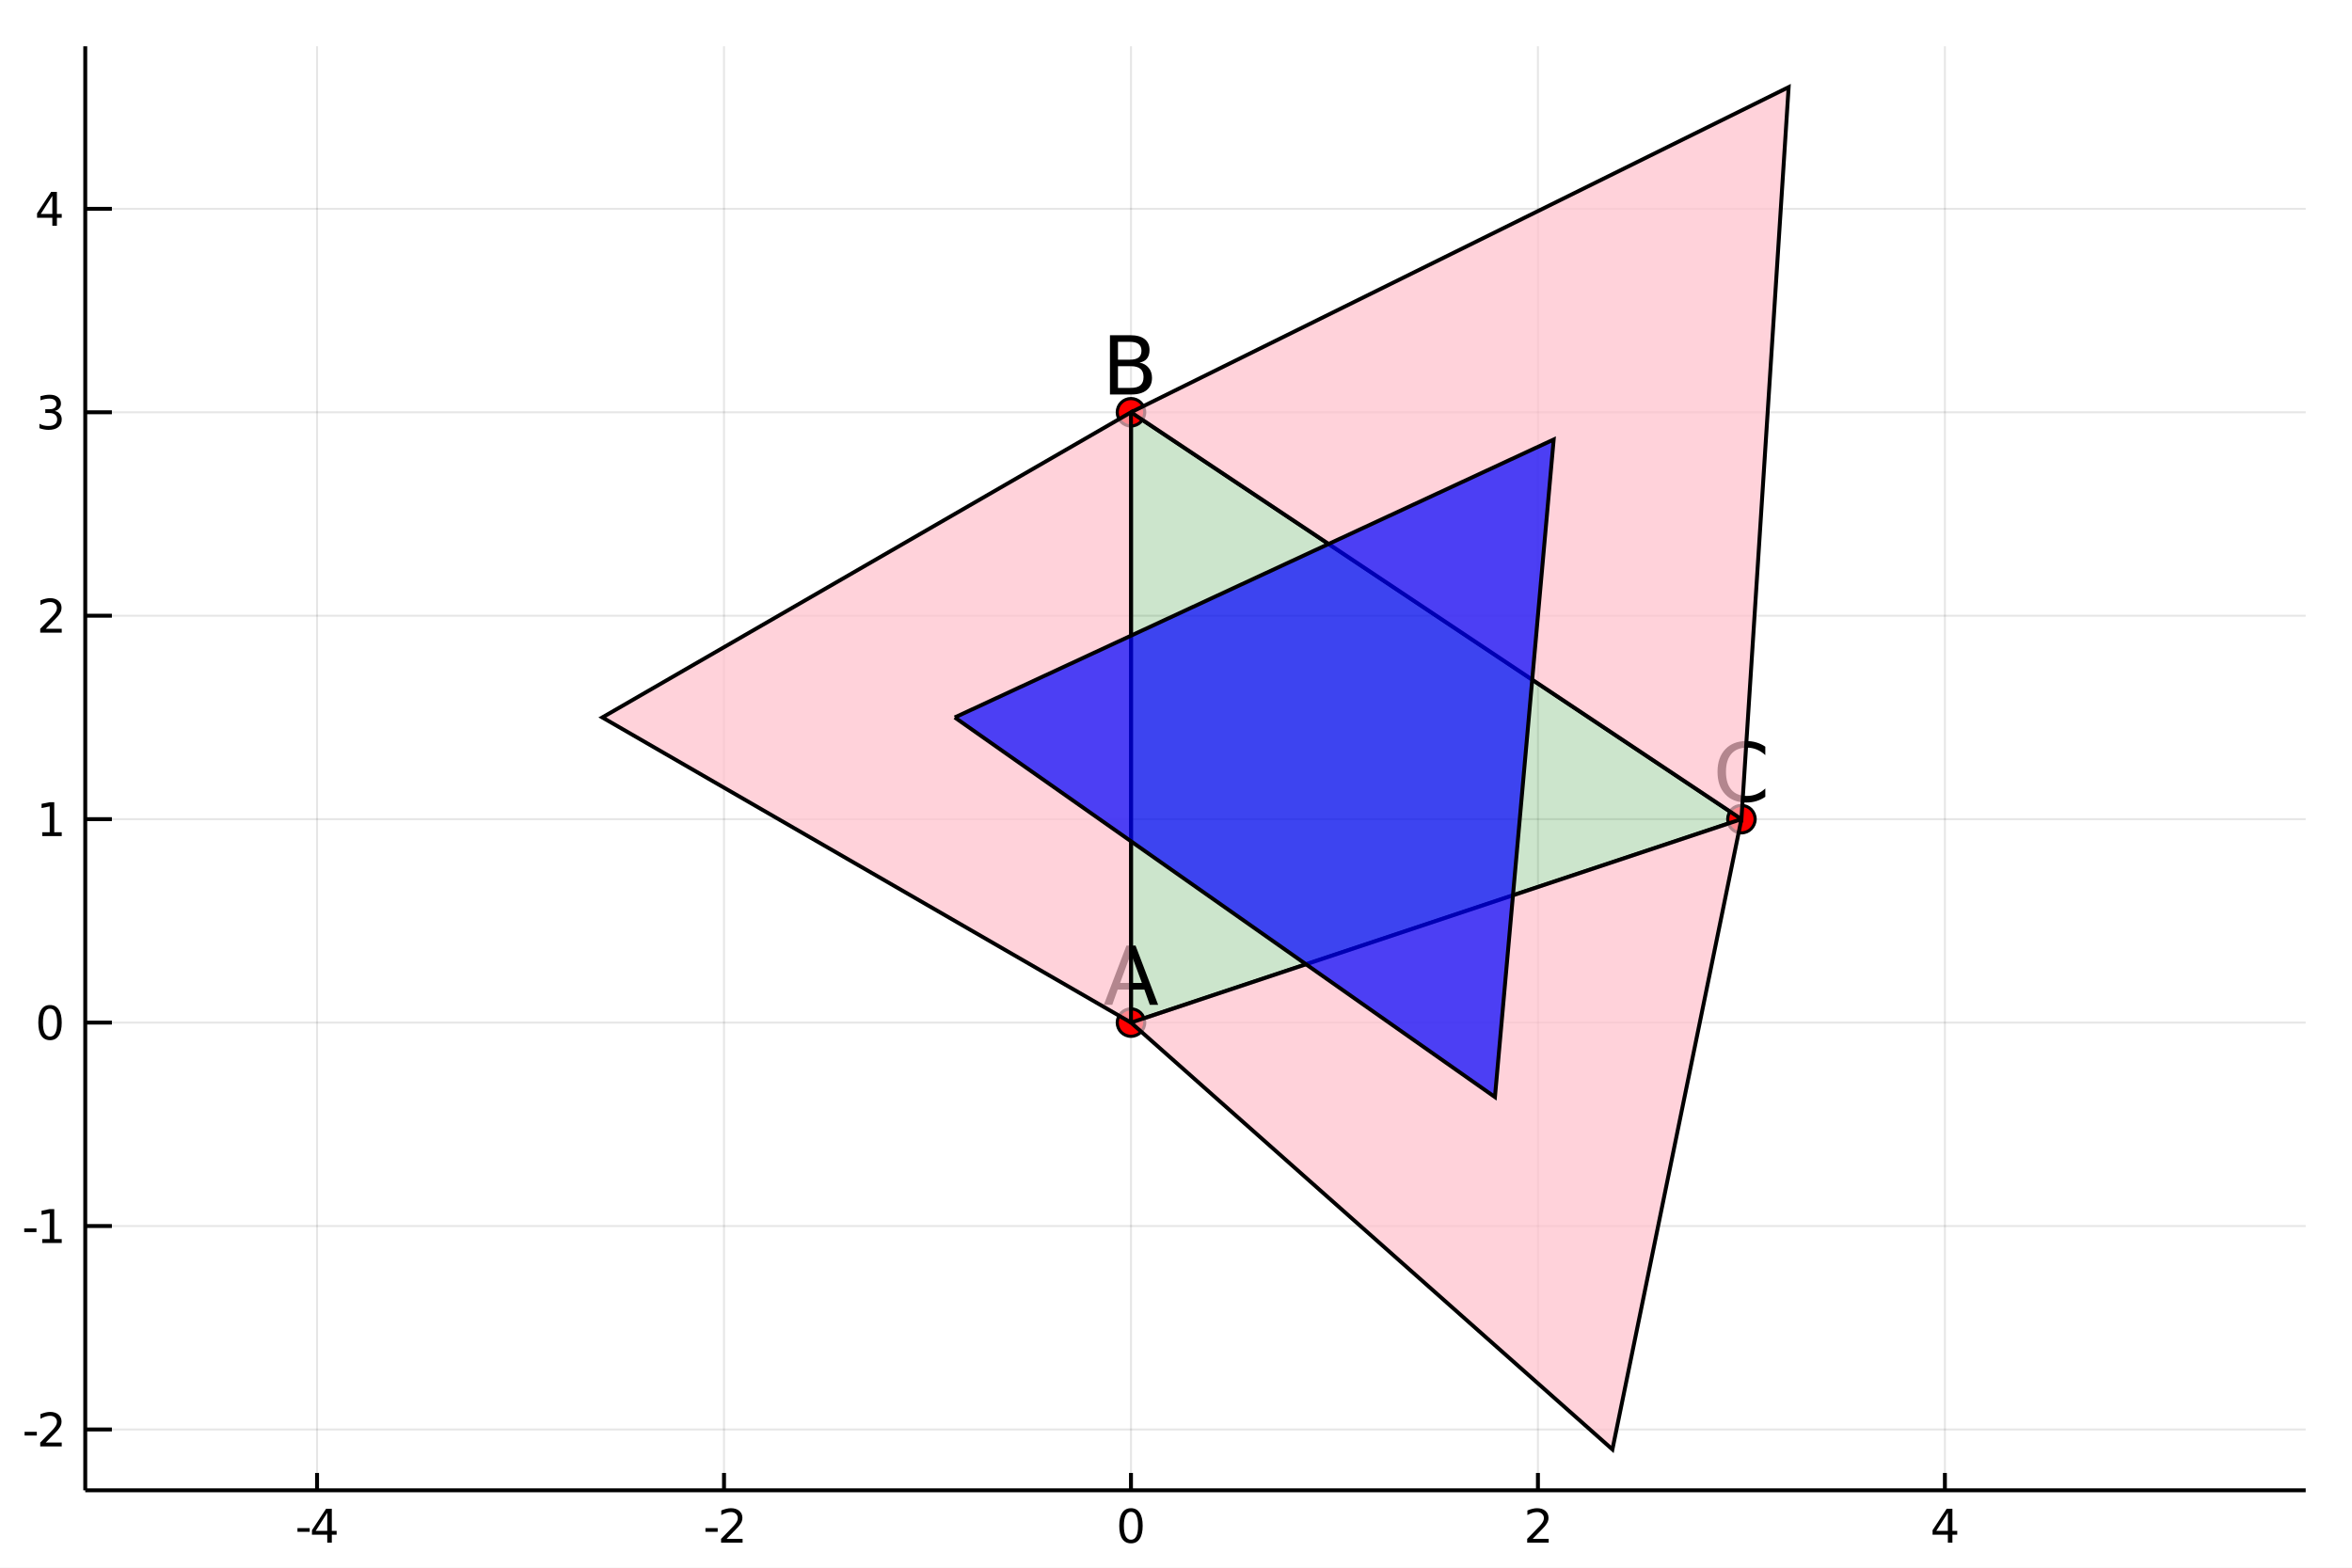
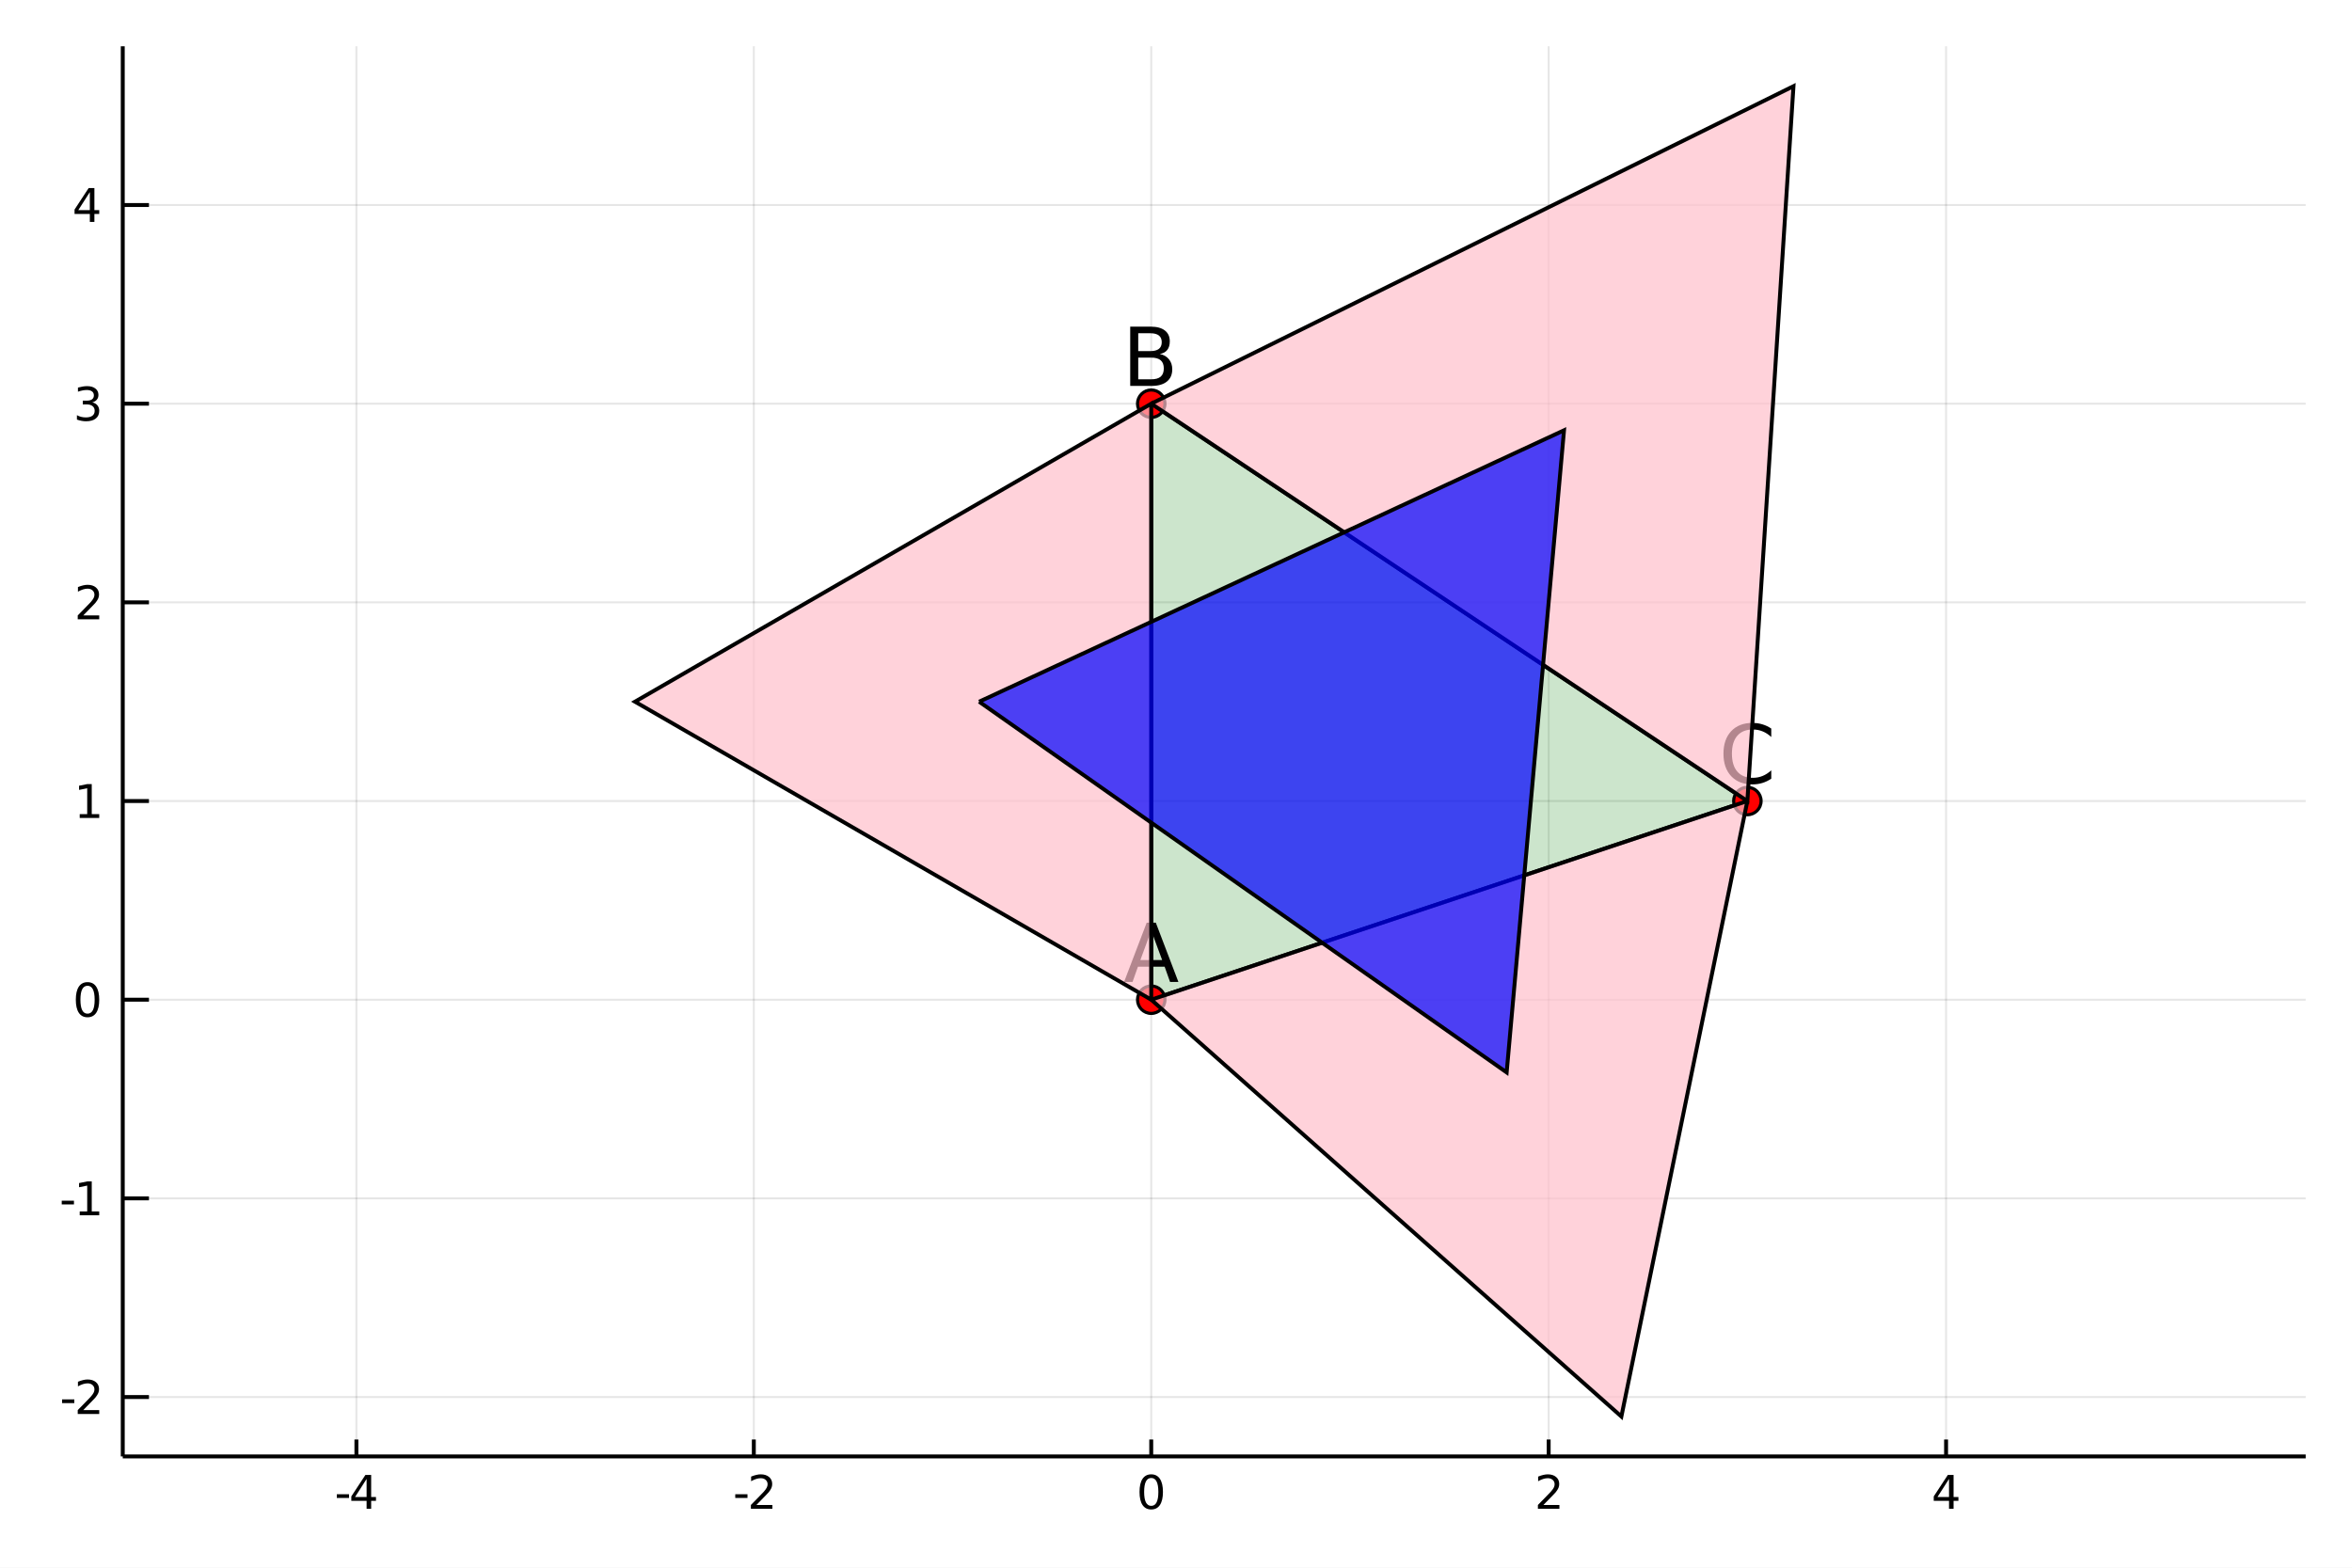
<svg xmlns="http://www.w3.org/2000/svg" width="600" height="400" viewBox="0 0 2400 1600">
  <defs>
-     <clipPath id="clip130">
+     <clipPath id="clip990">
      <rect x="0" y="0" width="2400" height="1600" />
    </clipPath>
  </defs>
-   <path clip-path="url(#clip130)" d=" M0 1600 L2400 1600 L2400 0 L0 0  Z   " fill="#ffffff" fill-rule="evenodd" fill-opacity="1" />
+   <path clip-path="url(#clip990)" d=" M0 1600 L2400 1600 L2400 0 L0 0  Z   " fill="#ffffff" fill-rule="evenodd" fill-opacity="1" />
  <defs>
-     <clipPath id="clip131">
+     <clipPath id="clip991">
      <rect x="480" y="0" width="1681" height="1600" />
    </clipPath>
  </defs>
-   <path clip-path="url(#clip130)" d=" M86.992 1521.01 L2352.76 1521.01 L2352.76 47.244 L86.992 47.244  Z   " fill="#ffffff" fill-rule="evenodd" fill-opacity="1" />
+   <path clip-path="url(#clip990)" d=" M125.256 1486.45 L2352.76 1486.45 L2352.76 47.244 L125.256 47.244  Z   " fill="#ffffff" fill-rule="evenodd" fill-opacity="1" />
  <defs>
-     <clipPath id="clip132">
-       <rect x="86" y="47" width="2267" height="1475" />
+     <clipPath id="clip992">
+       <rect x="125" y="47" width="2229" height="1440" />
    </clipPath>
  </defs>
-   <polyline clip-path="url(#clip132)" style="stroke:#000000; stroke-width:2; stroke-opacity:0.1; fill:none" points="   323.524,1521.01 323.524,47.244    " />
-   <polyline clip-path="url(#clip132)" style="stroke:#000000; stroke-width:2; stroke-opacity:0.1; fill:none" points="   738.791,1521.01 738.791,47.244    " />
-   <polyline clip-path="url(#clip132)" style="stroke:#000000; stroke-width:2; stroke-opacity:0.1; fill:none" points="   1154.06,1521.01 1154.06,47.244    " />
-   <polyline clip-path="url(#clip132)" style="stroke:#000000; stroke-width:2; stroke-opacity:0.1; fill:none" points="   1569.32,1521.01 1569.32,47.244    " />
-   <polyline clip-path="url(#clip132)" style="stroke:#000000; stroke-width:2; stroke-opacity:0.1; fill:none" points="   1984.59,1521.01 1984.59,47.244    " />
-   <polyline clip-path="url(#clip132)" style="stroke:#000000; stroke-width:2; stroke-opacity:0.1; fill:none" points="   86.992,1458.93 2352.76,1458.93    " />
-   <polyline clip-path="url(#clip132)" style="stroke:#000000; stroke-width:2; stroke-opacity:0.1; fill:none" points="   86.992,1251.3 2352.76,1251.3    " />
-   <polyline clip-path="url(#clip132)" style="stroke:#000000; stroke-width:2; stroke-opacity:0.1; fill:none" points="   86.992,1043.67 2352.76,1043.67    " />
-   <polyline clip-path="url(#clip132)" style="stroke:#000000; stroke-width:2; stroke-opacity:0.1; fill:none" points="   86.992,836.034 2352.76,836.034    " />
-   <polyline clip-path="url(#clip132)" style="stroke:#000000; stroke-width:2; stroke-opacity:0.1; fill:none" points="   86.992,628.401 2352.76,628.401    " />
-   <polyline clip-path="url(#clip132)" style="stroke:#000000; stroke-width:2; stroke-opacity:0.1; fill:none" points="   86.992,420.768 2352.76,420.768    " />
-   <polyline clip-path="url(#clip132)" style="stroke:#000000; stroke-width:2; stroke-opacity:0.1; fill:none" points="   86.992,213.135 2352.76,213.135    " />
-   <polyline clip-path="url(#clip130)" style="stroke:#000000; stroke-width:4; stroke-opacity:1; fill:none" points="   86.992,1521.01 2352.76,1521.01    " />
-   <polyline clip-path="url(#clip130)" style="stroke:#000000; stroke-width:4; stroke-opacity:1; fill:none" points="   86.992,1521.01 86.992,47.244    " />
-   <polyline clip-path="url(#clip130)" style="stroke:#000000; stroke-width:4; stroke-opacity:1; fill:none" points="   323.524,1521.01 323.524,1503.32    " />
-   <polyline clip-path="url(#clip130)" style="stroke:#000000; stroke-width:4; stroke-opacity:1; fill:none" points="   738.791,1521.01 738.791,1503.32    " />
-   <polyline clip-path="url(#clip130)" style="stroke:#000000; stroke-width:4; stroke-opacity:1; fill:none" points="   1154.06,1521.01 1154.06,1503.32    " />
-   <polyline clip-path="url(#clip130)" style="stroke:#000000; stroke-width:4; stroke-opacity:1; fill:none" points="   1569.32,1521.01 1569.32,1503.32    " />
-   <polyline clip-path="url(#clip130)" style="stroke:#000000; stroke-width:4; stroke-opacity:1; fill:none" points="   1984.59,1521.01 1984.59,1503.32    " />
-   <polyline clip-path="url(#clip130)" style="stroke:#000000; stroke-width:4; stroke-opacity:1; fill:none" points="   86.992,1458.93 114.181,1458.93    " />
-   <polyline clip-path="url(#clip130)" style="stroke:#000000; stroke-width:4; stroke-opacity:1; fill:none" points="   86.992,1251.3 114.181,1251.3    " />
-   <polyline clip-path="url(#clip130)" style="stroke:#000000; stroke-width:4; stroke-opacity:1; fill:none" points="   86.992,1043.67 114.181,1043.67    " />
-   <polyline clip-path="url(#clip130)" style="stroke:#000000; stroke-width:4; stroke-opacity:1; fill:none" points="   86.992,836.034 114.181,836.034    " />
-   <polyline clip-path="url(#clip130)" style="stroke:#000000; stroke-width:4; stroke-opacity:1; fill:none" points="   86.992,628.401 114.181,628.401    " />
-   <polyline clip-path="url(#clip130)" style="stroke:#000000; stroke-width:4; stroke-opacity:1; fill:none" points="   86.992,420.768 114.181,420.768    " />
-   <polyline clip-path="url(#clip130)" style="stroke:#000000; stroke-width:4; stroke-opacity:1; fill:none" points="   86.992,213.135 114.181,213.135    " />
-   <path clip-path="url(#clip130)" d="M 0 0 M303.536 1559.6 L316.013 1559.6 L316.013 1563.39 L303.536 1563.39 L303.536 1559.6 Z" fill="#000000" fill-rule="evenodd" fill-opacity="1" />
-   <path clip-path="url(#clip130)" d="M 0 0 M333.929 1543.99 L322.124 1562.44 L333.929 1562.44 L333.929 1543.99 M332.703 1539.92 L338.582 1539.92 L338.582 1562.44 L343.513 1562.44 L343.513 1566.33 L338.582 1566.33 L338.582 1574.48 L333.929 1574.48 L333.929 1566.33 L318.328 1566.33 L318.328 1561.82 L332.703 1539.92 Z" fill="#000000" fill-rule="evenodd" fill-opacity="1" />
-   <path clip-path="url(#clip130)" d="M 0 0 M719.844 1559.6 L732.321 1559.6 L732.321 1563.39 L719.844 1563.39 L719.844 1559.6 Z" fill="#000000" fill-rule="evenodd" fill-opacity="1" />
-   <path clip-path="url(#clip130)" d="M 0 0 M741.418 1570.54 L757.737 1570.54 L757.737 1574.48 L735.793 1574.48 L735.793 1570.54 Q738.455 1567.79 743.038 1563.16 Q747.645 1558.51 748.825 1557.17 Q751.071 1554.64 751.95 1552.91 Q752.853 1551.15 752.853 1549.46 Q752.853 1546.7 750.909 1544.97 Q748.987 1543.23 745.886 1543.23 Q743.686 1543.23 741.233 1543.99 Q738.802 1544.76 736.024 1546.31 L736.024 1541.59 Q738.849 1540.45 741.302 1539.87 Q743.756 1539.29 745.793 1539.29 Q751.163 1539.29 754.358 1541.98 Q757.552 1544.67 757.552 1549.16 Q757.552 1551.29 756.742 1553.21 Q755.955 1555.1 753.848 1557.7 Q753.27 1558.37 750.168 1561.59 Q747.066 1564.78 741.418 1570.54 Z" fill="#000000" fill-rule="evenodd" fill-opacity="1" />
-   <path clip-path="url(#clip130)" d="M 0 0 M1154.06 1543 Q1150.45 1543 1148.62 1546.56 Q1146.81 1550.11 1146.81 1557.23 Q1146.81 1564.34 1148.62 1567.91 Q1150.45 1571.45 1154.06 1571.45 Q1157.69 1571.45 1159.5 1567.91 Q1161.33 1564.34 1161.33 1557.23 Q1161.33 1550.11 1159.5 1546.56 Q1157.69 1543 1154.06 1543 M1154.06 1539.29 Q1159.87 1539.29 1162.92 1543.9 Q1166 1548.48 1166 1557.23 Q1166 1565.96 1162.92 1570.57 Q1159.87 1575.15 1154.06 1575.15 Q1148.25 1575.15 1145.17 1570.57 Q1142.11 1565.96 1142.11 1557.23 Q1142.11 1548.48 1145.17 1543.9 Q1148.25 1539.29 1154.06 1539.29 Z" fill="#000000" fill-rule="evenodd" fill-opacity="1" />
-   <path clip-path="url(#clip130)" d="M 0 0 M1563.98 1570.54 L1580.3 1570.54 L1580.3 1574.48 L1558.35 1574.48 L1558.35 1570.54 Q1561.01 1567.79 1565.6 1563.16 Q1570.2 1558.51 1571.38 1557.17 Q1573.63 1554.64 1574.51 1552.91 Q1575.41 1551.15 1575.41 1549.46 Q1575.41 1546.7 1573.47 1544.97 Q1571.55 1543.23 1568.44 1543.23 Q1566.24 1543.23 1563.79 1543.99 Q1561.36 1544.76 1558.58 1546.31 L1558.58 1541.59 Q1561.41 1540.45 1563.86 1539.87 Q1566.31 1539.29 1568.35 1539.29 Q1573.72 1539.29 1576.92 1541.98 Q1580.11 1544.67 1580.11 1549.16 Q1580.11 1551.29 1579.3 1553.21 Q1578.51 1555.1 1576.41 1557.7 Q1575.83 1558.37 1572.73 1561.59 Q1569.62 1564.78 1563.98 1570.54 Z" fill="#000000" fill-rule="evenodd" fill-opacity="1" />
-   <path clip-path="url(#clip130)" d="M 0 0 M1987.6 1543.99 L1975.79 1562.44 L1987.6 1562.44 L1987.6 1543.99 M1986.37 1539.92 L1992.25 1539.92 L1992.25 1562.44 L1997.18 1562.44 L1997.18 1566.33 L1992.25 1566.33 L1992.25 1574.48 L1987.6 1574.48 L1987.6 1566.33 L1972 1566.33 L1972 1561.82 L1986.37 1539.92 Z" fill="#000000" fill-rule="evenodd" fill-opacity="1" />
-   <path clip-path="url(#clip130)" d="M 0 0 M25.099 1461.33 L37.576 1461.33 L37.576 1465.13 L25.099 1465.13 L25.099 1461.33 Z" fill="#000000" fill-rule="evenodd" fill-opacity="1" />
-   <path clip-path="url(#clip130)" d="M 0 0 M46.673 1472.28 L62.992 1472.28 L62.992 1476.21 L41.048 1476.21 L41.048 1472.28 Q43.71 1469.52 48.293 1464.89 Q52.9 1460.24 54.08 1458.9 Q56.325 1456.38 57.205 1454.64 Q58.108 1452.88 58.108 1451.19 Q58.108 1448.44 56.163 1446.7 Q54.242 1444.96 51.14 1444.96 Q48.941 1444.96 46.488 1445.73 Q44.057 1446.49 41.279 1448.04 L41.279 1443.32 Q44.103 1442.19 46.557 1441.61 Q49.011 1441.03 51.048 1441.03 Q56.418 1441.03 59.612 1443.71 Q62.807 1446.4 62.807 1450.89 Q62.807 1453.02 61.997 1454.94 Q61.21 1456.84 59.103 1459.43 Q58.525 1460.1 55.423 1463.32 Q52.321 1466.51 46.673 1472.28 Z" fill="#000000" fill-rule="evenodd" fill-opacity="1" />
-   <path clip-path="url(#clip130)" d="M 0 0 M24.728 1253.7 L37.205 1253.7 L37.205 1257.49 L24.728 1257.49 L24.728 1253.7 Z" fill="#000000" fill-rule="evenodd" fill-opacity="1" />
-   <path clip-path="url(#clip130)" d="M 0 0 M43.085 1264.65 L50.724 1264.65 L50.724 1238.28 L42.413 1239.95 L42.413 1235.69 L50.677 1234.02 L55.353 1234.02 L55.353 1264.65 L62.992 1264.65 L62.992 1268.58 L43.085 1268.58 L43.085 1264.65 Z" fill="#000000" fill-rule="evenodd" fill-opacity="1" />
-   <path clip-path="url(#clip130)" d="M 0 0 M51.048 1029.47 Q47.437 1029.47 45.608 1033.03 Q43.802 1036.57 43.802 1043.7 Q43.802 1050.81 45.608 1054.37 Q47.437 1057.92 51.048 1057.92 Q54.682 1057.92 56.487 1054.37 Q58.316 1050.81 58.316 1043.7 Q58.316 1036.57 56.487 1033.03 Q54.682 1029.47 51.048 1029.47 M51.048 1025.76 Q56.858 1025.76 59.913 1030.37 Q62.992 1034.95 62.992 1043.7 Q62.992 1052.43 59.913 1057.04 Q56.858 1061.62 51.048 1061.62 Q45.238 1061.62 42.159 1057.04 Q39.103 1052.43 39.103 1043.7 Q39.103 1034.95 42.159 1030.37 Q45.238 1025.76 51.048 1025.76 Z" fill="#000000" fill-rule="evenodd" fill-opacity="1" />
-   <path clip-path="url(#clip130)" d="M 0 0 M43.085 849.379 L50.724 849.379 L50.724 823.014 L42.413 824.68 L42.413 820.421 L50.677 818.754 L55.353 818.754 L55.353 849.379 L62.992 849.379 L62.992 853.314 L43.085 853.314 L43.085 849.379 Z" fill="#000000" fill-rule="evenodd" fill-opacity="1" />
-   <path clip-path="url(#clip130)" d="M 0 0 M46.673 641.746 L62.992 641.746 L62.992 645.681 L41.048 645.681 L41.048 641.746 Q43.71 638.991 48.293 634.362 Q52.9 629.709 54.08 628.366 Q56.325 625.843 57.205 624.107 Q58.108 622.348 58.108 620.658 Q58.108 617.903 56.163 616.167 Q54.242 614.431 51.14 614.431 Q48.941 614.431 46.488 615.195 Q44.057 615.959 41.279 617.51 L41.279 612.788 Q44.103 611.654 46.557 611.075 Q49.011 610.496 51.048 610.496 Q56.418 610.496 59.612 613.181 Q62.807 615.866 62.807 620.357 Q62.807 622.487 61.997 624.408 Q61.21 626.306 59.103 628.899 Q58.525 629.57 55.423 632.788 Q52.321 635.982 46.673 641.746 Z" fill="#000000" fill-rule="evenodd" fill-opacity="1" />
-   <path clip-path="url(#clip130)" d="M 0 0 M55.862 419.414 Q59.219 420.131 61.094 422.4 Q62.992 424.668 62.992 428.002 Q62.992 433.117 59.474 435.918 Q55.955 438.719 49.474 438.719 Q47.298 438.719 44.983 438.279 Q42.691 437.863 40.238 437.006 L40.238 432.492 Q42.182 433.627 44.497 434.205 Q46.812 434.784 49.335 434.784 Q53.733 434.784 56.025 433.048 Q58.339 431.312 58.339 428.002 Q58.339 424.946 56.187 423.233 Q54.057 421.497 50.238 421.497 L46.21 421.497 L46.21 417.655 L50.423 417.655 Q53.872 417.655 55.7 416.289 Q57.529 414.9 57.529 412.307 Q57.529 409.645 55.631 408.233 Q53.756 406.798 50.238 406.798 Q48.316 406.798 46.117 407.215 Q43.918 407.631 41.279 408.511 L41.279 404.344 Q43.941 403.604 46.256 403.233 Q48.594 402.863 50.654 402.863 Q55.978 402.863 59.08 405.294 Q62.182 407.701 62.182 411.821 Q62.182 414.692 60.538 416.682 Q58.895 418.65 55.862 419.414 Z" fill="#000000" fill-rule="evenodd" fill-opacity="1" />
-   <path clip-path="url(#clip130)" d="M 0 0 M53.409 199.929 L41.603 218.378 L53.409 218.378 L53.409 199.929 M52.182 195.855 L58.062 195.855 L58.062 218.378 L62.992 218.378 L62.992 222.267 L58.062 222.267 L58.062 230.415 L53.409 230.415 L53.409 222.267 L37.807 222.267 L37.807 217.753 L52.182 195.855 Z" fill="#000000" fill-rule="evenodd" fill-opacity="1" />
-   <path clip-path="url(#clip132)" d=" M1154.06 1043.67 L1154.06 420.768 L1776.96 836.034 L1154.06 1043.67  Z   " fill="#008000" fill-rule="evenodd" fill-opacity="0.2" />
-   <polyline clip-path="url(#clip132)" style="stroke:#000000; stroke-width:4; stroke-opacity:1; fill:none" points="   1154.06,1043.67 1154.06,420.768 1776.96,836.034 1154.06,1043.67    " />
-   <circle clip-path="url(#clip132)" cx="1154.06" cy="1043.67" r="14" fill="#ff0000" fill-rule="evenodd" fill-opacity="1" stroke="#000000" stroke-opacity="1" stroke-width="3.2" />
-   <circle clip-path="url(#clip132)" cx="1154.06" cy="420.768" r="14" fill="#ff0000" fill-rule="evenodd" fill-opacity="1" stroke="#000000" stroke-opacity="1" stroke-width="3.2" />
-   <circle clip-path="url(#clip132)" cx="1776.96" cy="836.034" r="14" fill="#ff0000" fill-rule="evenodd" fill-opacity="1" stroke="#000000" stroke-opacity="1" stroke-width="3.2" />
-   <path clip-path="url(#clip130)" d="M 0 0 M1154.06 973.105 L1142.96 1003.2 L1165.2 1003.2 L1154.06 973.105 M1149.44 965.043 L1158.72 965.043 L1181.77 1025.52 L1173.26 1025.52 L1167.75 1010.01 L1140.49 1010.01 L1134.98 1025.52 L1126.35 1025.52 L1149.44 965.043 Z" fill="#000000" fill-rule="evenodd" fill-opacity="1" />
-   <path clip-path="url(#clip130)" d="M 0 0 M1140.79 373.741 L1140.79 395.899 L1153.92 395.899 Q1160.52 395.899 1163.68 393.185 Q1166.88 390.431 1166.88 384.8 Q1166.88 379.129 1163.68 376.455 Q1160.52 373.741 1153.92 373.741 L1140.79 373.741 M1140.79 348.868 L1140.79 367.098 L1152.9 367.098 Q1158.9 367.098 1161.81 364.87 Q1164.77 362.601 1164.77 357.983 Q1164.77 353.405 1161.81 351.137 Q1158.9 348.868 1152.9 348.868 L1140.79 348.868 M1132.61 342.144 L1153.51 342.144 Q1162.87 342.144 1167.93 346.033 Q1172.99 349.922 1172.99 357.092 Q1172.99 362.642 1170.4 365.923 Q1167.81 369.204 1162.79 370.014 Q1168.82 371.31 1172.14 375.442 Q1175.51 379.534 1175.51 385.691 Q1175.51 393.793 1170 398.208 Q1164.49 402.624 1154.32 402.624 L1132.61 402.624 L1132.61 342.144 Z" fill="#000000" fill-rule="evenodd" fill-opacity="1" />
-   <path clip-path="url(#clip130)" d="M 0 0 M1801.34 762.069 L1801.34 770.697 Q1797.21 766.849 1792.51 764.945 Q1787.85 763.041 1782.59 763.041 Q1772.22 763.041 1766.71 769.401 Q1761.2 775.72 1761.2 787.711 Q1761.2 799.661 1766.71 806.021 Q1772.22 812.341 1782.59 812.341 Q1787.85 812.341 1792.51 810.437 Q1797.21 808.533 1801.34 804.684 L1801.34 813.232 Q1797.05 816.148 1792.23 817.607 Q1787.45 819.065 1782.1 819.065 Q1768.37 819.065 1760.47 810.68 Q1752.57 802.254 1752.57 787.711 Q1752.57 773.128 1760.47 764.742 Q1768.37 756.317 1782.1 756.317 Q1787.53 756.317 1792.31 757.775 Q1797.13 759.193 1801.34 762.069 Z" fill="#000000" fill-rule="evenodd" fill-opacity="1" />
-   <path clip-path="url(#clip132)" d=" M1154.06 1043.67 L1154.06 420.768 L614.61 732.218 L1154.06 1043.67  Z   " fill="#ffc0cb" fill-rule="evenodd" fill-opacity="0.7" />
-   <polyline clip-path="url(#clip132)" style="stroke:#000000; stroke-width:4; stroke-opacity:1; fill:none" points="   1154.06,1043.67 1154.06,420.768 614.61,732.218 1154.06,1043.67    " />
-   <path clip-path="url(#clip132)" d=" M1776.96 836.034 L1154.06 1043.67 L1645.32 1479.3 L1776.96 836.034  Z   " fill="#ffc0cb" fill-rule="evenodd" fill-opacity="0.7" />
-   <polyline clip-path="url(#clip132)" style="stroke:#000000; stroke-width:4; stroke-opacity:1; fill:none" points="   1776.96,836.034 1154.06,1043.67 1645.32,1479.3 1776.96,836.034    " />
-   <path clip-path="url(#clip132)" d=" M1154.06 420.768 L1776.96 836.034 L1825.14 88.954 L1154.06 420.768  Z   " fill="#ffc0cb" fill-rule="evenodd" fill-opacity="0.7" />
-   <polyline clip-path="url(#clip132)" style="stroke:#000000; stroke-width:4; stroke-opacity:1; fill:none" points="   1154.06,420.768 1776.96,836.034 1825.14,88.954 1154.06,420.768    " />
-   <path clip-path="url(#clip132)" d=" M974.241 732.218 L1525.45 1119.67 L1585.38 448.586 L974.241 732.218  Z   " fill="#0000ff" fill-rule="evenodd" fill-opacity="0.7" />
-   <polyline clip-path="url(#clip132)" style="stroke:#000000; stroke-width:4; stroke-opacity:1; fill:none" points="   974.241,732.218 1525.45,1119.67 1585.38,448.586 974.241,732.218    " />
+   <polyline clip-path="url(#clip992)" style="stroke:#000000; stroke-width:2; stroke-opacity:0.1; fill:none" points="   363.676,1486.45 363.676,47.244    " />
+   <polyline clip-path="url(#clip992)" style="stroke:#000000; stroke-width:2; stroke-opacity:0.1; fill:none" points="   769.204,1486.45 769.204,47.244    " />
+   <polyline clip-path="url(#clip992)" style="stroke:#000000; stroke-width:2; stroke-opacity:0.1; fill:none" points="   1174.73,1486.45 1174.73,47.244    " />
+   <polyline clip-path="url(#clip992)" style="stroke:#000000; stroke-width:2; stroke-opacity:0.1; fill:none" points="   1580.26,1486.45 1580.26,47.244    " />
+   <polyline clip-path="url(#clip992)" style="stroke:#000000; stroke-width:2; stroke-opacity:0.1; fill:none" points="   1985.79,1486.45 1985.79,47.244    " />
+   <polyline clip-path="url(#clip992)" style="stroke:#000000; stroke-width:2; stroke-opacity:0.1; fill:none" points="   125.256,1425.83 2352.76,1425.83    " />
+   <polyline clip-path="url(#clip992)" style="stroke:#000000; stroke-width:2; stroke-opacity:0.1; fill:none" points="   125.256,1223.07 2352.76,1223.07    " />
+   <polyline clip-path="url(#clip992)" style="stroke:#000000; stroke-width:2; stroke-opacity:0.1; fill:none" points="   125.256,1020.3 2352.76,1020.3    " />
+   <polyline clip-path="url(#clip992)" style="stroke:#000000; stroke-width:2; stroke-opacity:0.1; fill:none" points="   125.256,817.537 2352.76,817.537    " />
+   <polyline clip-path="url(#clip992)" style="stroke:#000000; stroke-width:2; stroke-opacity:0.1; fill:none" points="   125.256,614.773 2352.76,614.773    " />
+   <polyline clip-path="url(#clip992)" style="stroke:#000000; stroke-width:2; stroke-opacity:0.1; fill:none" points="   125.256,412.009 2352.76,412.009    " />
+   <polyline clip-path="url(#clip992)" style="stroke:#000000; stroke-width:2; stroke-opacity:0.1; fill:none" points="   125.256,209.245 2352.76,209.245    " />
+   <polyline clip-path="url(#clip990)" style="stroke:#000000; stroke-width:4; stroke-opacity:1; fill:none" points="   125.256,1486.45 2352.76,1486.45    " />
+   <polyline clip-path="url(#clip990)" style="stroke:#000000; stroke-width:4; stroke-opacity:1; fill:none" points="   125.256,1486.45 125.256,47.244    " />
+   <polyline clip-path="url(#clip990)" style="stroke:#000000; stroke-width:4; stroke-opacity:1; fill:none" points="   363.676,1486.45 363.676,1469.18    " />
+   <polyline clip-path="url(#clip990)" style="stroke:#000000; stroke-width:4; stroke-opacity:1; fill:none" points="   769.204,1486.45 769.204,1469.18    " />
+   <polyline clip-path="url(#clip990)" style="stroke:#000000; stroke-width:4; stroke-opacity:1; fill:none" points="   1174.73,1486.45 1174.73,1469.18    " />
+   <polyline clip-path="url(#clip990)" style="stroke:#000000; stroke-width:4; stroke-opacity:1; fill:none" points="   1580.26,1486.45 1580.26,1469.18    " />
+   <polyline clip-path="url(#clip990)" style="stroke:#000000; stroke-width:4; stroke-opacity:1; fill:none" points="   1985.79,1486.45 1985.79,1469.18    " />
+   <polyline clip-path="url(#clip990)" style="stroke:#000000; stroke-width:4; stroke-opacity:1; fill:none" points="   125.256,1425.83 151.986,1425.83    " />
+   <polyline clip-path="url(#clip990)" style="stroke:#000000; stroke-width:4; stroke-opacity:1; fill:none" points="   125.256,1223.07 151.986,1223.07    " />
+   <polyline clip-path="url(#clip990)" style="stroke:#000000; stroke-width:4; stroke-opacity:1; fill:none" points="   125.256,1020.3 151.986,1020.3    " />
+   <polyline clip-path="url(#clip990)" style="stroke:#000000; stroke-width:4; stroke-opacity:1; fill:none" points="   125.256,817.537 151.986,817.537    " />
+   <polyline clip-path="url(#clip990)" style="stroke:#000000; stroke-width:4; stroke-opacity:1; fill:none" points="   125.256,614.773 151.986,614.773    " />
+   <polyline clip-path="url(#clip990)" style="stroke:#000000; stroke-width:4; stroke-opacity:1; fill:none" points="   125.256,412.009 151.986,412.009    " />
+   <polyline clip-path="url(#clip990)" style="stroke:#000000; stroke-width:4; stroke-opacity:1; fill:none" points="   125.256,209.245 151.986,209.245    " />
+   <path clip-path="url(#clip990)" d="M 0 0 M343.687 1525.04 L356.164 1525.04 L356.164 1528.83 L343.687 1528.83 L343.687 1525.04 Z" fill="#000000" fill-rule="evenodd" fill-opacity="1" />
+   <path clip-path="url(#clip990)" d="M 0 0 M374.081 1509.43 L362.275 1527.88 L374.081 1527.88 L374.081 1509.43 M372.854 1505.36 L378.734 1505.36 L378.734 1527.88 L383.664 1527.88 L383.664 1531.77 L378.734 1531.77 L378.734 1539.92 L374.081 1539.92 L374.081 1531.77 L358.479 1531.77 L358.479 1527.26 L372.854 1505.36 Z" fill="#000000" fill-rule="evenodd" fill-opacity="1" />
+   <path clip-path="url(#clip990)" d="M 0 0 M750.257 1525.04 L762.734 1525.04 L762.734 1528.83 L750.257 1528.83 L750.257 1525.04 Z" fill="#000000" fill-rule="evenodd" fill-opacity="1" />
+   <path clip-path="url(#clip990)" d="M 0 0 M771.831 1535.98 L788.151 1535.98 L788.151 1539.92 L766.206 1539.92 L766.206 1535.98 Q768.868 1533.23 773.452 1528.6 Q778.058 1523.95 779.239 1522.61 Q781.484 1520.08 782.364 1518.35 Q783.266 1516.59 783.266 1514.9 Q783.266 1512.14 781.322 1510.41 Q779.401 1508.67 776.299 1508.67 Q774.1 1508.67 771.646 1509.43 Q769.216 1510.2 766.438 1511.75 L766.438 1507.03 Q769.262 1505.89 771.716 1505.31 Q774.169 1504.73 776.206 1504.73 Q781.577 1504.73 784.771 1507.42 Q787.965 1510.11 787.965 1514.6 Q787.965 1516.73 787.155 1518.65 Q786.368 1520.54 784.262 1523.14 Q783.683 1523.81 780.581 1527.03 Q777.479 1530.22 771.831 1535.98 Z" fill="#000000" fill-rule="evenodd" fill-opacity="1" />
+   <path clip-path="url(#clip990)" d="M 0 0 M1174.73 1508.44 Q1171.12 1508.44 1169.29 1512 Q1167.49 1515.55 1167.49 1522.67 Q1167.49 1529.78 1169.29 1533.35 Q1171.12 1536.89 1174.73 1536.89 Q1178.37 1536.89 1180.17 1533.35 Q1182 1529.78 1182 1522.67 Q1182 1515.55 1180.17 1512 Q1178.37 1508.44 1174.73 1508.44 M1174.73 1504.73 Q1180.54 1504.73 1183.6 1509.34 Q1186.68 1513.92 1186.68 1522.67 Q1186.68 1531.4 1183.6 1536.01 Q1180.54 1540.59 1174.73 1540.59 Q1168.92 1540.59 1165.84 1536.01 Q1162.79 1531.4 1162.79 1522.67 Q1162.79 1513.92 1165.84 1509.34 Q1168.92 1504.73 1174.73 1504.73 Z" fill="#000000" fill-rule="evenodd" fill-opacity="1" />
+   <path clip-path="url(#clip990)" d="M 0 0 M1574.91 1535.98 L1591.23 1535.98 L1591.23 1539.92 L1569.29 1539.92 L1569.29 1535.98 Q1571.95 1533.23 1576.53 1528.6 Q1581.14 1523.95 1582.32 1522.61 Q1584.57 1520.08 1585.45 1518.35 Q1586.35 1516.59 1586.35 1514.9 Q1586.35 1512.14 1584.4 1510.41 Q1582.48 1508.67 1579.38 1508.67 Q1577.18 1508.67 1574.73 1509.43 Q1572.3 1510.2 1569.52 1511.75 L1569.52 1507.03 Q1572.34 1505.89 1574.8 1505.31 Q1577.25 1504.73 1579.29 1504.73 Q1584.66 1504.73 1587.85 1507.42 Q1591.05 1510.11 1591.05 1514.6 Q1591.05 1516.73 1590.24 1518.65 Q1589.45 1520.54 1587.34 1523.14 Q1586.77 1523.81 1583.66 1527.03 Q1580.56 1530.22 1574.91 1535.98 Z" fill="#000000" fill-rule="evenodd" fill-opacity="1" />
+   <path clip-path="url(#clip990)" d="M 0 0 M1988.8 1509.43 L1976.99 1527.88 L1988.8 1527.88 L1988.8 1509.43 M1987.57 1505.36 L1993.45 1505.36 L1993.45 1527.88 L1998.38 1527.88 L1998.38 1531.77 L1993.45 1531.77 L1993.45 1539.92 L1988.8 1539.92 L1988.8 1531.77 L1973.2 1531.77 L1973.2 1527.26 L1987.57 1505.36 Z" fill="#000000" fill-rule="evenodd" fill-opacity="1" />
+   <path clip-path="url(#clip990)" d="M 0 0 M63.362 1428.23 L75.839 1428.23 L75.839 1432.02 L63.362 1432.02 L63.362 1428.23 Z" fill="#000000" fill-rule="evenodd" fill-opacity="1" />
+   <path clip-path="url(#clip990)" d="M 0 0 M84.936 1439.17 L101.256 1439.17 L101.256 1443.11 L79.311 1443.11 L79.311 1439.17 Q81.974 1436.42 86.557 1431.79 Q91.163 1427.14 92.344 1425.79 Q94.589 1423.27 95.469 1421.54 Q96.372 1419.78 96.372 1418.09 Q96.372 1415.33 94.427 1413.6 Q92.506 1411.86 89.404 1411.86 Q87.205 1411.86 84.751 1412.62 Q82.321 1413.39 79.543 1414.94 L79.543 1410.22 Q82.367 1409.08 84.821 1408.5 Q87.274 1407.92 89.311 1407.92 Q94.682 1407.92 97.876 1410.61 Q101.071 1413.29 101.071 1417.79 Q101.071 1419.92 100.26 1421.84 Q99.473 1423.73 97.367 1426.33 Q96.788 1427 93.686 1430.22 Q90.585 1433.41 84.936 1439.17 Z" fill="#000000" fill-rule="evenodd" fill-opacity="1" />
+   <path clip-path="url(#clip990)" d="M 0 0 M62.992 1225.46 L75.469 1225.46 L75.469 1229.26 L62.992 1229.26 L62.992 1225.46 Z" fill="#000000" fill-rule="evenodd" fill-opacity="1" />
+   <path clip-path="url(#clip990)" d="M 0 0 M81.349 1236.41 L88.987 1236.41 L88.987 1210.04 L80.677 1211.71 L80.677 1207.45 L88.941 1205.79 L93.617 1205.79 L93.617 1236.41 L101.256 1236.41 L101.256 1240.35 L81.349 1240.35 L81.349 1236.41 Z" fill="#000000" fill-rule="evenodd" fill-opacity="1" />
+   <path clip-path="url(#clip990)" d="M 0 0 M89.311 1006.1 Q85.7 1006.1 83.872 1009.66 Q82.066 1013.21 82.066 1020.34 Q82.066 1027.44 83.872 1031.01 Q85.7 1034.55 89.311 1034.55 Q92.946 1034.55 94.751 1031.01 Q96.58 1027.44 96.58 1020.34 Q96.58 1013.21 94.751 1009.66 Q92.946 1006.1 89.311 1006.1 M89.311 1002.4 Q95.122 1002.4 98.177 1007 Q101.256 1011.59 101.256 1020.34 Q101.256 1029.06 98.177 1033.67 Q95.122 1038.25 89.311 1038.25 Q83.501 1038.25 80.423 1033.67 Q77.367 1029.06 77.367 1020.34 Q77.367 1011.59 80.423 1007 Q83.501 1002.4 89.311 1002.4 Z" fill="#000000" fill-rule="evenodd" fill-opacity="1" />
+   <path clip-path="url(#clip990)" d="M 0 0 M81.349 830.882 L88.987 830.882 L88.987 804.516 L80.677 806.183 L80.677 801.924 L88.941 800.257 L93.617 800.257 L93.617 830.882 L101.256 830.882 L101.256 834.817 L81.349 834.817 L81.349 830.882 Z" fill="#000000" fill-rule="evenodd" fill-opacity="1" />
+   <path clip-path="url(#clip990)" d="M 0 0 M84.936 628.118 L101.256 628.118 L101.256 632.053 L79.311 632.053 L79.311 628.118 Q81.974 625.363 86.557 620.734 Q91.163 616.081 92.344 614.738 Q94.589 612.215 95.469 610.479 Q96.372 608.72 96.372 607.03 Q96.372 604.275 94.427 602.539 Q92.506 600.803 89.404 600.803 Q87.205 600.803 84.751 601.567 Q82.321 602.331 79.543 603.882 L79.543 599.16 Q82.367 598.025 84.821 597.447 Q87.274 596.868 89.311 596.868 Q94.682 596.868 97.876 599.553 Q101.071 602.238 101.071 606.729 Q101.071 608.859 100.26 610.78 Q99.473 612.678 97.367 615.271 Q96.788 615.942 93.686 619.159 Q90.585 622.354 84.936 628.118 Z" fill="#000000" fill-rule="evenodd" fill-opacity="1" />
+   <path clip-path="url(#clip990)" d="M 0 0 M94.126 410.655 Q97.483 411.372 99.358 413.641 Q101.256 415.909 101.256 419.243 Q101.256 424.358 97.737 427.159 Q94.219 429.96 87.737 429.96 Q85.561 429.96 83.247 429.52 Q80.955 429.104 78.501 428.247 L78.501 423.733 Q80.446 424.868 82.76 425.446 Q85.075 426.025 87.599 426.025 Q91.997 426.025 94.288 424.289 Q96.603 422.553 96.603 419.243 Q96.603 416.187 94.45 414.474 Q92.321 412.738 88.501 412.738 L84.474 412.738 L84.474 408.895 L88.686 408.895 Q92.135 408.895 93.964 407.53 Q95.793 406.141 95.793 403.548 Q95.793 400.886 93.895 399.474 Q92.02 398.039 88.501 398.039 Q86.58 398.039 84.381 398.456 Q82.182 398.872 79.543 399.752 L79.543 395.585 Q82.205 394.845 84.52 394.474 Q86.858 394.104 88.918 394.104 Q94.242 394.104 97.344 396.534 Q100.446 398.942 100.446 403.062 Q100.446 405.932 98.802 407.923 Q97.159 409.891 94.126 410.655 Z" fill="#000000" fill-rule="evenodd" fill-opacity="1" />
+   <path clip-path="url(#clip990)" d="M 0 0 M91.672 196.039 L79.867 214.488 L91.672 214.488 L91.672 196.039 M90.446 191.965 L96.325 191.965 L96.325 214.488 L101.256 214.488 L101.256 218.377 L96.325 218.377 L96.325 226.525 L91.672 226.525 L91.672 218.377 L76.071 218.377 L76.071 213.863 L90.446 191.965 Z" fill="#000000" fill-rule="evenodd" fill-opacity="1" />
+   <path clip-path="url(#clip992)" d=" M1174.73 1020.3 L1174.73 412.009 L1783.02 817.537 L1174.73 1020.3  Z   " fill="#008000" fill-rule="evenodd" fill-opacity="0.2" />
+   <polyline clip-path="url(#clip992)" style="stroke:#000000; stroke-width:4; stroke-opacity:1; fill:none" points="   1174.73,1020.3 1174.73,412.009 1783.02,817.537 1174.73,1020.3    " />
+   <circle clip-path="url(#clip992)" cx="1174.73" cy="1020.3" r="14" fill="#ff0000" fill-rule="evenodd" fill-opacity="1" stroke="#000000" stroke-opacity="1" stroke-width="3.2" />
+   <circle clip-path="url(#clip992)" cx="1174.73" cy="412.009" r="14" fill="#ff0000" fill-rule="evenodd" fill-opacity="1" stroke="#000000" stroke-opacity="1" stroke-width="3.2" />
+   <circle clip-path="url(#clip992)" cx="1783.02" cy="817.537" r="14" fill="#ff0000" fill-rule="evenodd" fill-opacity="1" stroke="#000000" stroke-opacity="1" stroke-width="3.2" />
+   <path clip-path="url(#clip990)" d="M 0 0 M1174.73 949.738 L1163.63 979.837 L1185.87 979.837 L1174.73 949.738 M1170.11 941.677 L1179.39 941.677 L1202.44 1002.16 L1193.93 1002.16 L1188.42 986.642 L1161.16 986.642 L1155.65 1002.16 L1147.02 1002.16 L1170.11 941.677 Z" fill="#000000" fill-rule="evenodd" fill-opacity="1" />
+   <path clip-path="url(#clip990)" d="M 0 0 M1161.47 364.982 L1161.47 387.14 L1174.59 387.14 Q1181.19 387.14 1184.35 384.426 Q1187.55 381.672 1187.55 376.041 Q1187.55 370.37 1184.35 367.696 Q1181.19 364.982 1174.59 364.982 L1161.47 364.982 M1161.47 340.109 L1161.47 358.338 L1173.58 358.338 Q1179.57 358.338 1182.49 356.11 Q1185.45 353.842 1185.45 349.224 Q1185.45 344.646 1182.49 342.378 Q1179.57 340.109 1173.58 340.109 L1161.47 340.109 M1153.28 333.385 L1174.19 333.385 Q1183.54 333.385 1188.61 337.274 Q1193.67 341.163 1193.67 348.333 Q1193.67 353.882 1191.08 357.164 Q1188.49 360.445 1183.46 361.255 Q1189.5 362.551 1192.82 366.683 Q1196.18 370.775 1196.18 376.932 Q1196.18 385.034 1190.67 389.449 Q1185.16 393.865 1175 393.865 L1153.28 393.865 L1153.28 333.385 Z" fill="#000000" fill-rule="evenodd" fill-opacity="1" />
+   <path clip-path="url(#clip990)" d="M 0 0 M1807.41 743.572 L1807.41 752.2 Q1803.28 748.352 1798.58 746.448 Q1793.92 744.544 1788.66 744.544 Q1778.28 744.544 1772.78 750.904 Q1767.27 757.223 1767.27 769.214 Q1767.27 781.164 1772.78 787.524 Q1778.28 793.843 1788.66 793.843 Q1793.92 793.843 1798.58 791.939 Q1803.28 790.035 1807.41 786.187 L1807.41 794.734 Q1803.12 797.651 1798.3 799.109 Q1793.52 800.568 1788.17 800.568 Q1774.44 800.568 1766.54 792.182 Q1758.64 783.757 1758.64 769.214 Q1758.64 754.631 1766.54 746.245 Q1774.44 737.819 1788.17 737.819 Q1793.6 737.819 1798.38 739.278 Q1803.2 740.695 1807.41 743.572 Z" fill="#000000" fill-rule="evenodd" fill-opacity="1" />
+   <path clip-path="url(#clip992)" d=" M1174.73 1020.3 L1174.73 412.009 L647.936 716.155 L1174.73 1020.3  Z   " fill="#ffc0cb" fill-rule="evenodd" fill-opacity="0.7" />
+   <polyline clip-path="url(#clip992)" style="stroke:#000000; stroke-width:4; stroke-opacity:1; fill:none" points="   1174.73,1020.3 1174.73,412.009 647.936,716.155 1174.73,1020.3    " />
+   <path clip-path="url(#clip992)" d=" M1783.02 817.537 L1174.73 1020.3 L1654.48 1445.72 L1783.02 817.537  Z   " fill="#ffc0cb" fill-rule="evenodd" fill-opacity="0.7" />
+   <polyline clip-path="url(#clip992)" style="stroke:#000000; stroke-width:4; stroke-opacity:1; fill:none" points="   1783.02,817.537 1174.73,1020.3 1654.48,1445.72 1783.02,817.537    " />
+   <path clip-path="url(#clip992)" d=" M1174.73 412.009 L1783.02 817.537 L1830.08 87.976 L1174.73 412.009  Z   " fill="#ffc0cb" fill-rule="evenodd" fill-opacity="0.7" />
+   <polyline clip-path="url(#clip992)" style="stroke:#000000; stroke-width:4; stroke-opacity:1; fill:none" points="   1174.73,412.009 1783.02,817.537 1830.08,87.976 1174.73,412.009    " />
+   <path clip-path="url(#clip992)" d=" M999.133 716.155 L1537.41 1094.52 L1595.94 439.174 L999.133 716.155  Z   " fill="#0000ff" fill-rule="evenodd" fill-opacity="0.7" />
+   <polyline clip-path="url(#clip992)" style="stroke:#000000; stroke-width:4; stroke-opacity:1; fill:none" points="   999.133,716.155 1537.41,1094.52 1595.94,439.174 999.133,716.155    " />
</svg>
